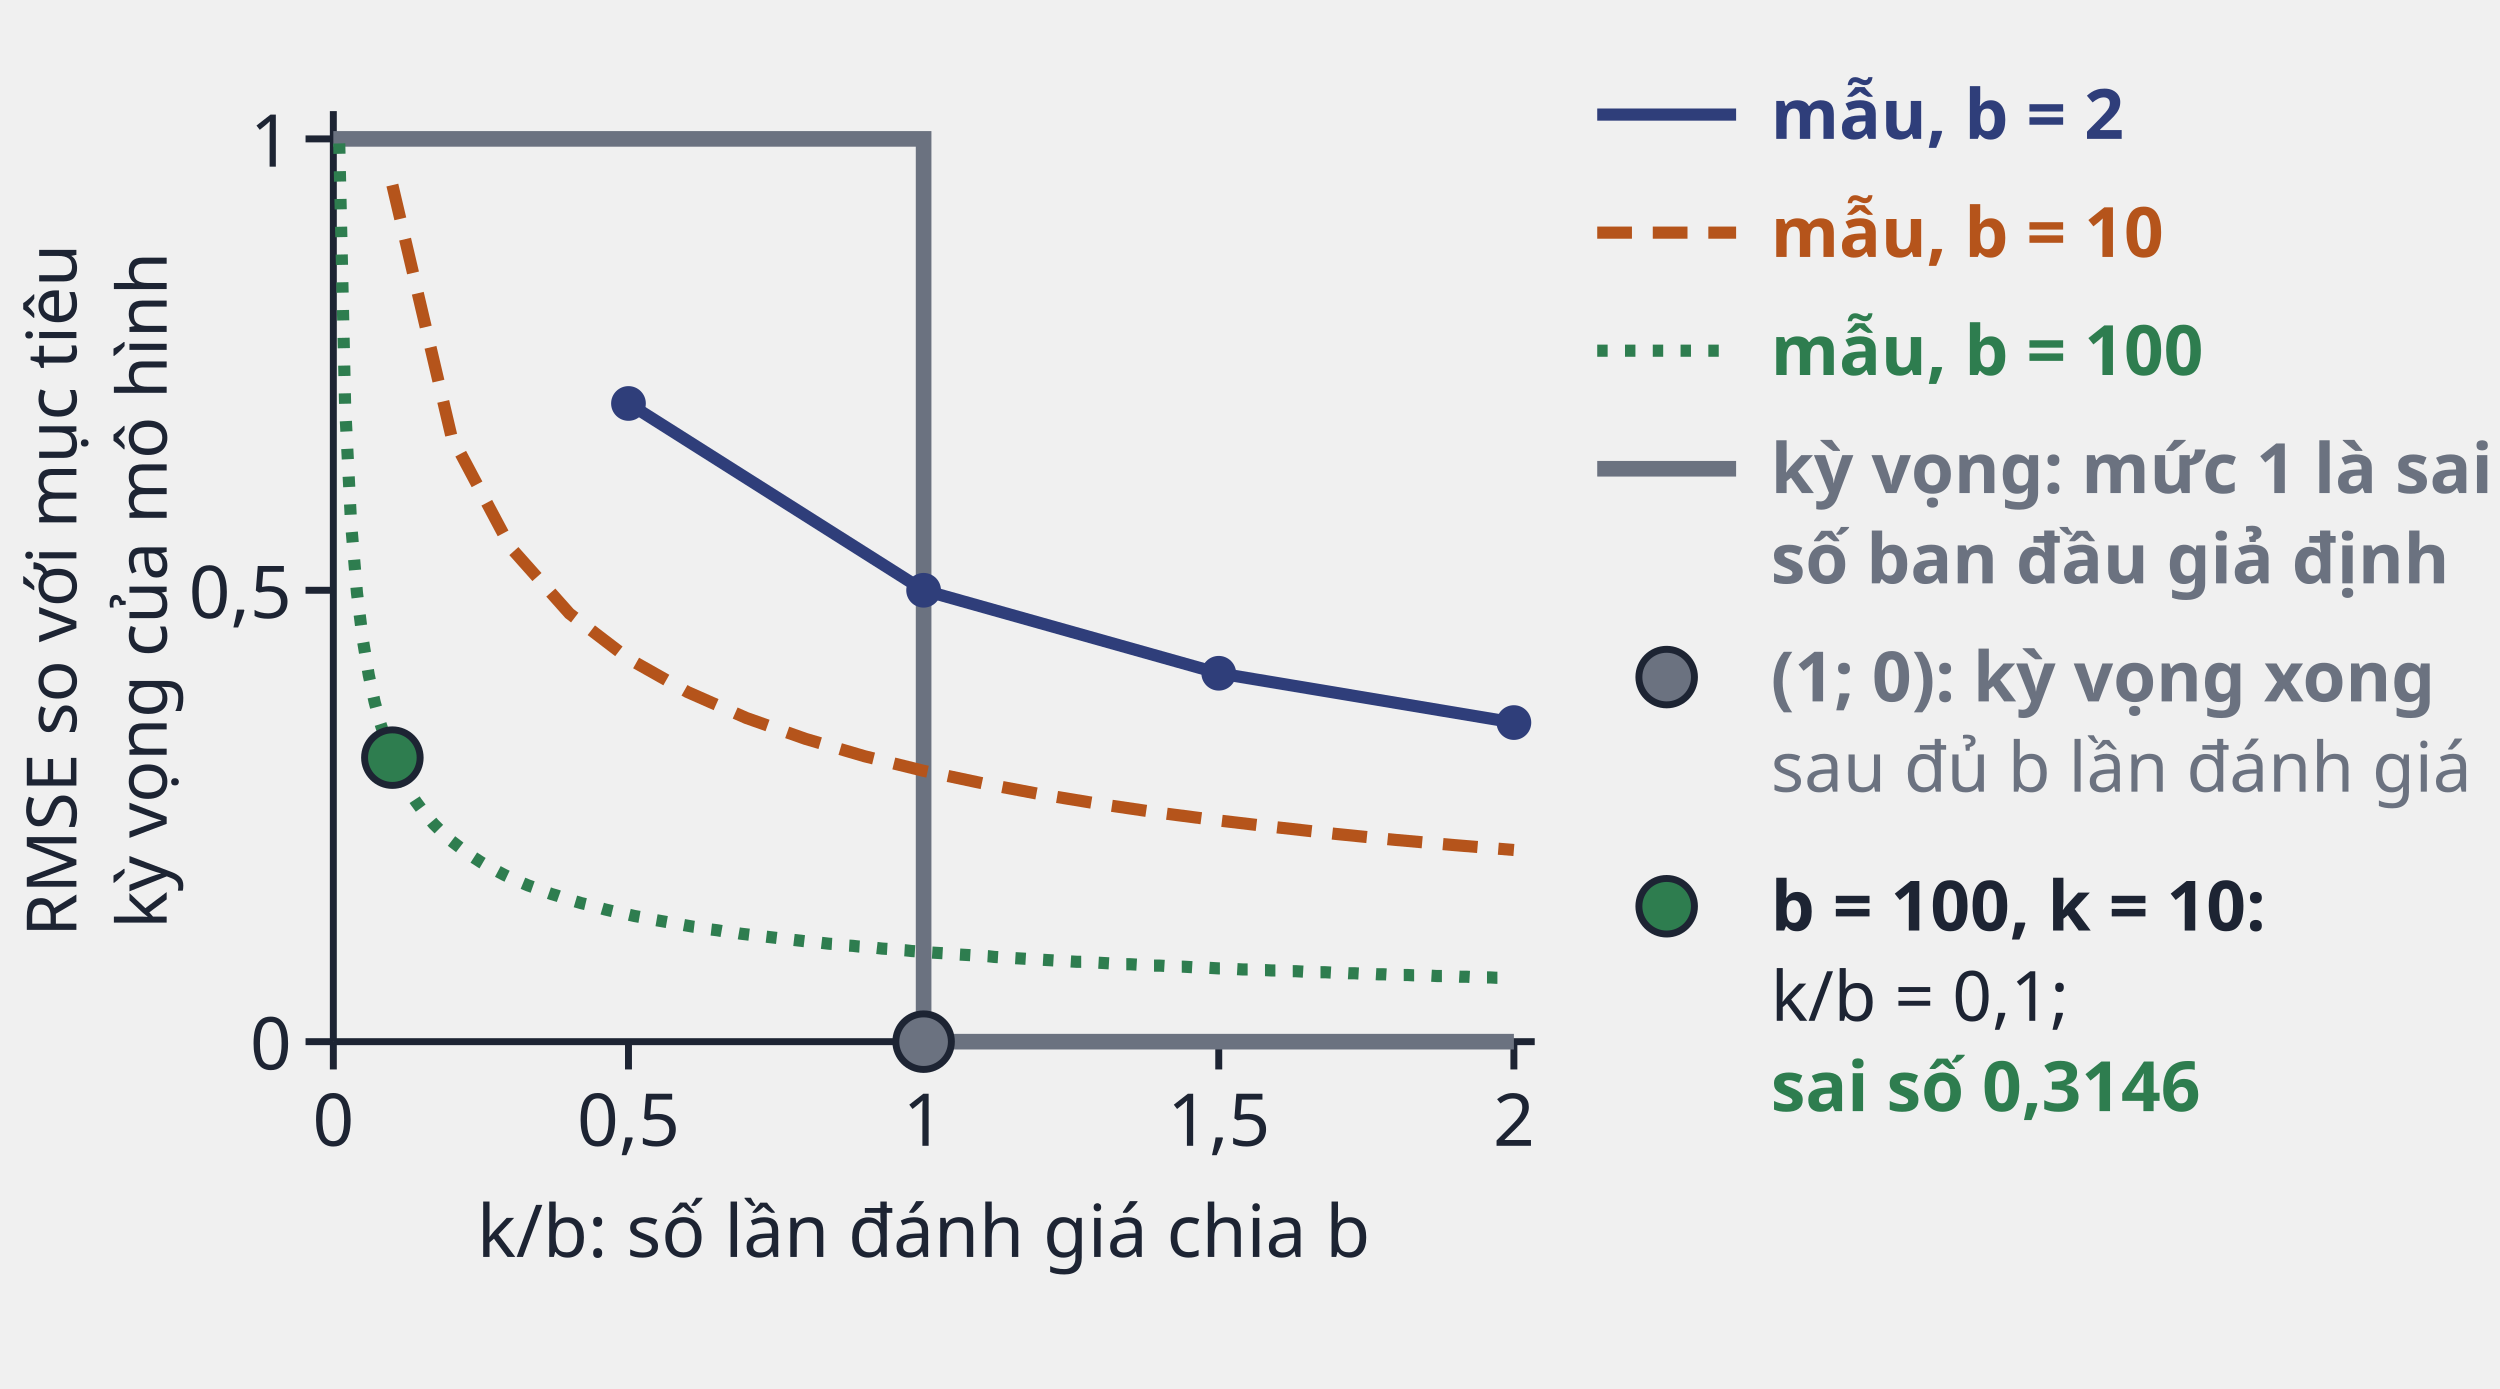
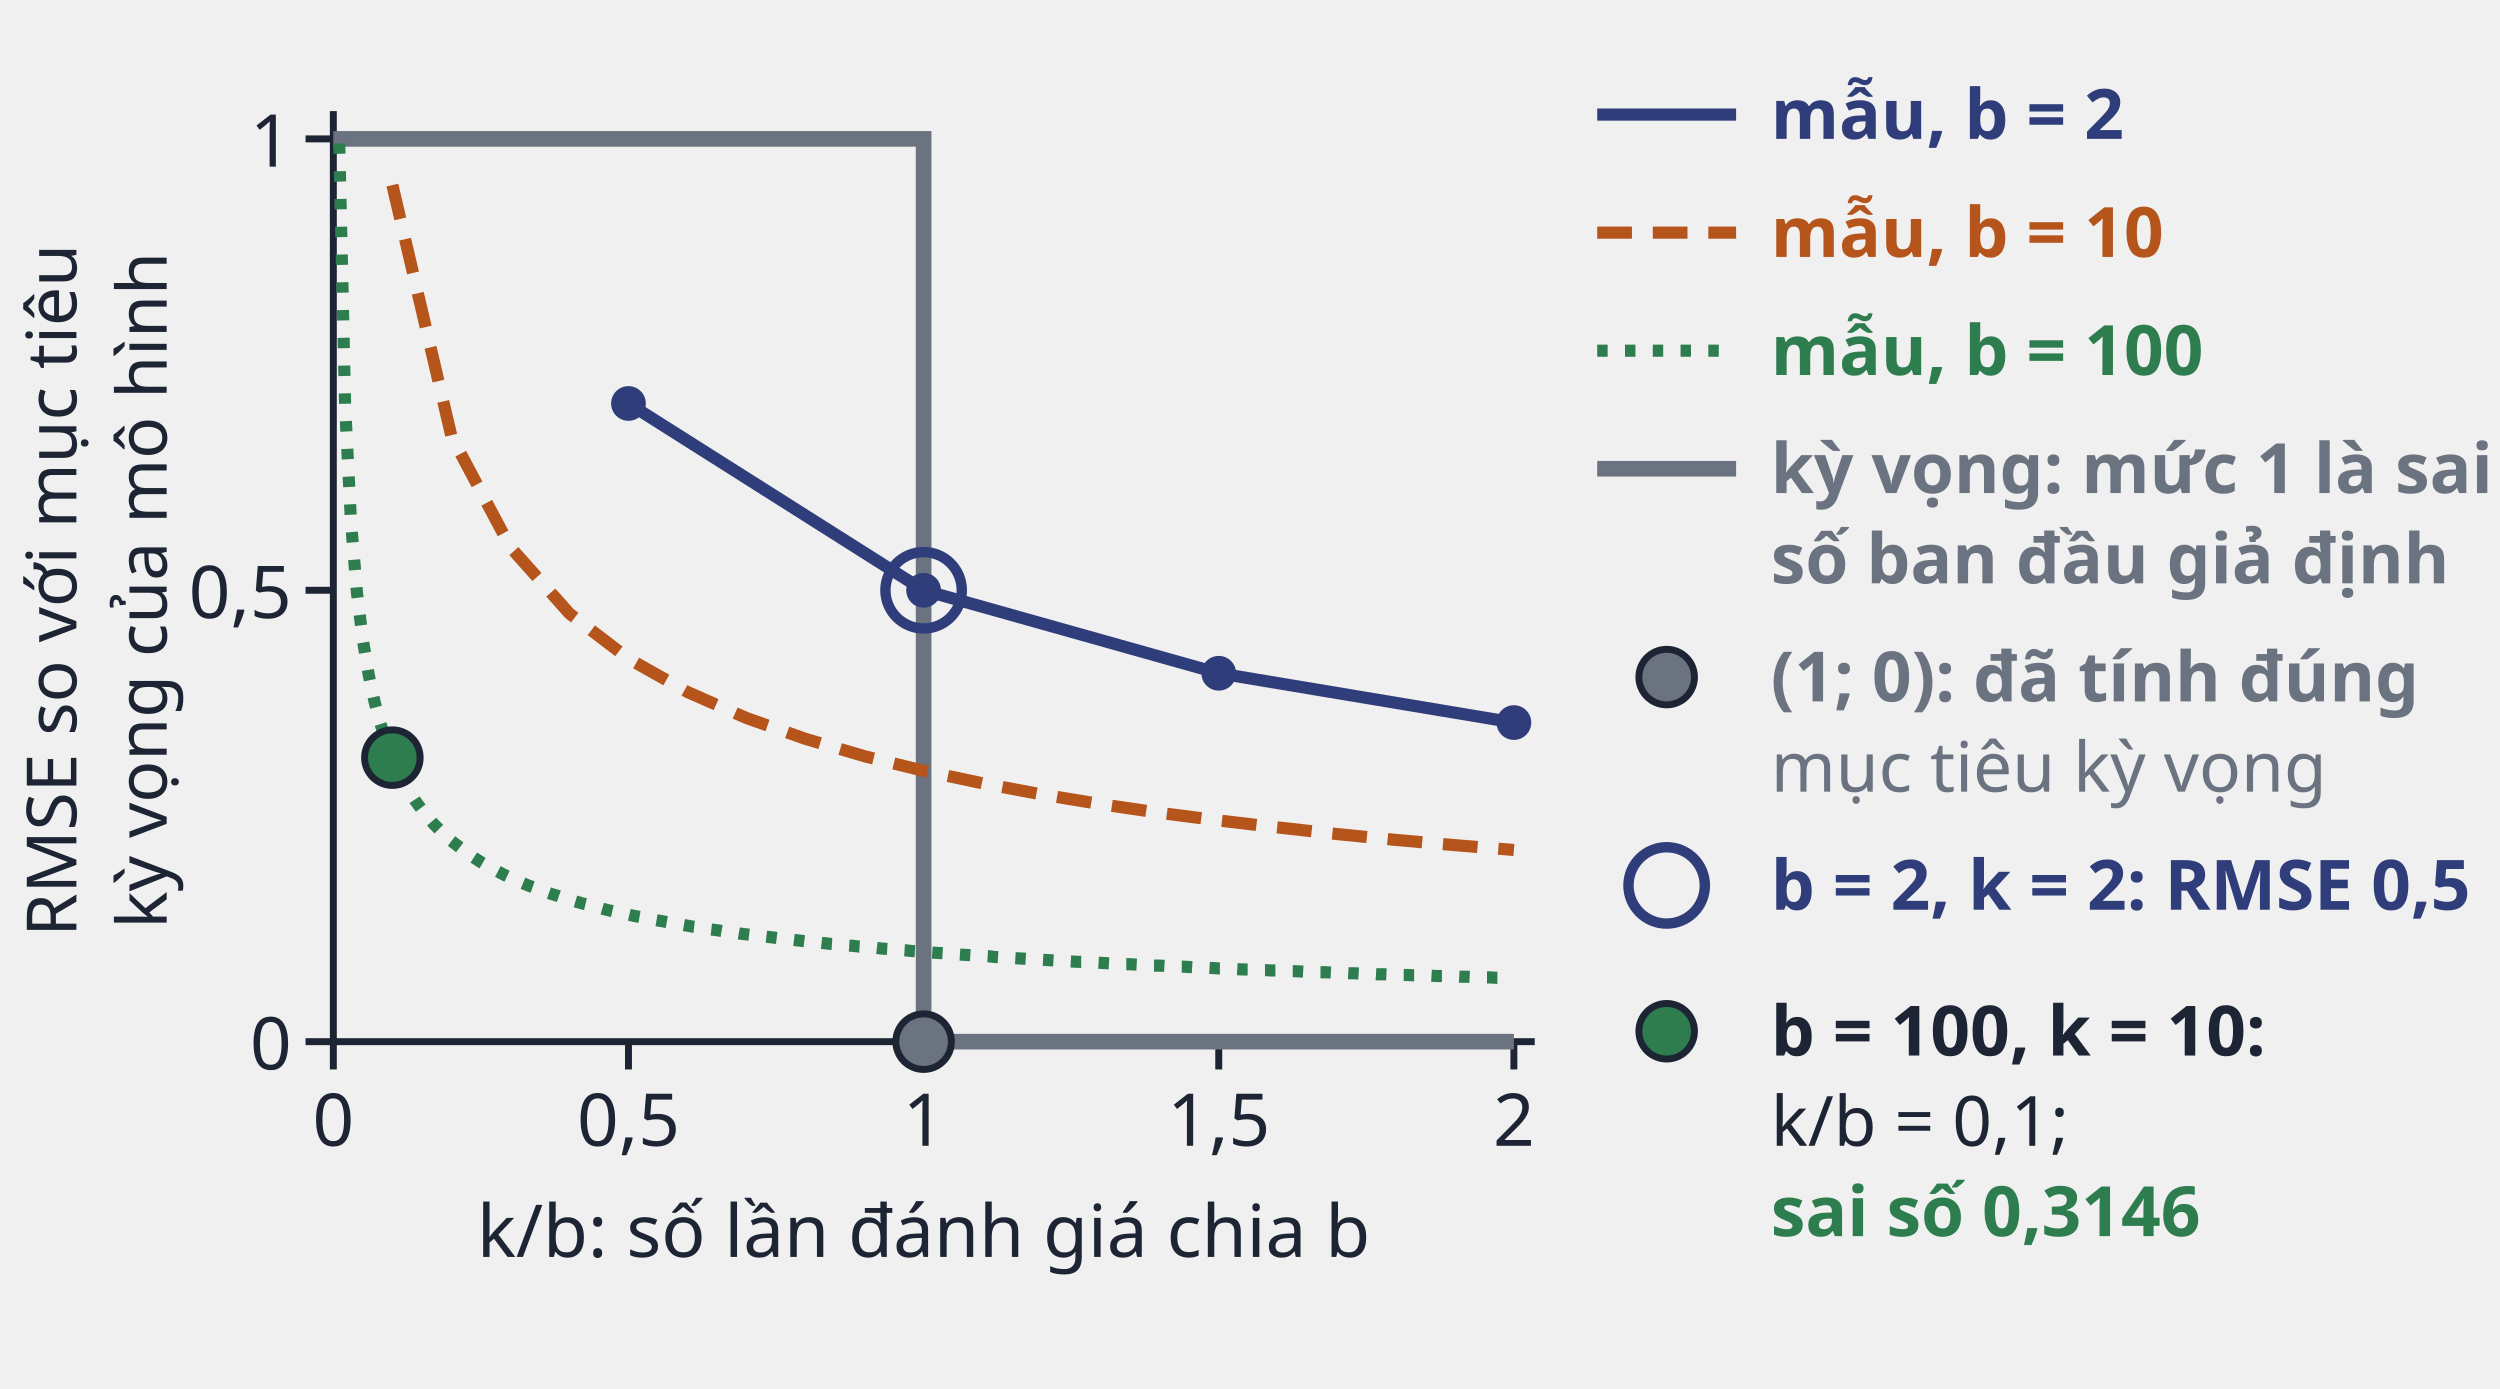
<svg xmlns="http://www.w3.org/2000/svg" viewBox="0 0 720 400" width="720" height="400" role="img" aria-labelledby="t d" font-family="'Source Sans 3','Source Sans Pro','Noto Sans',Arial,sans-serif" fill="#1d2433">
  <defs>
    <marker id="ar" markerUnits="userSpaceOnUse" markerWidth="16" markerHeight="16" refX="14" refY="8" orient="auto">
      <path d="M0,0 L16,8 L0,16 Z" fill="#2F3E7A" />
    </marker>
    <marker id="ao" markerUnits="userSpaceOnUse" markerWidth="16" markerHeight="16" refX="14" refY="8" orient="auto">
      <path d="M0,0 L16,8 L0,16 Z" fill="#B5541B" />
    </marker>
    <marker id="ars" markerUnits="userSpaceOnUse" markerWidth="16" markerHeight="16" refX="14" refY="8" orient="auto-start-reverse">
      <path d="M0,0 L16,8 L0,16 Z" fill="#2F3E7A" />
    </marker>
    <marker id="aos" markerUnits="userSpaceOnUse" markerWidth="16" markerHeight="16" refX="14" refY="8" orient="auto-start-reverse">
      <path d="M0,0 L16,8 L0,16 Z" fill="#B5541B" />
    </marker>
    <marker id="ag" markerUnits="userSpaceOnUse" markerWidth="16" markerHeight="16" refX="14" refY="8" orient="auto">
      <path d="M0,0 L16,8 L0,16 Z" fill="#2E7D4F" />
    </marker>
    <marker id="ags" markerUnits="userSpaceOnUse" markerWidth="16" markerHeight="16" refX="14" refY="8" orient="auto-start-reverse">
      <path d="M0,0 L16,8 L0,16 Z" fill="#2E7D4F" />
    </marker>
    <marker id="ax" markerUnits="userSpaceOnUse" markerWidth="16" markerHeight="16" refX="14" refY="8" orient="auto">
      <path d="M0,0 L16,8 L0,16 Z" fill="#6B7280" />
    </marker>
    <marker id="axs" markerUnits="userSpaceOnUse" markerWidth="16" markerHeight="16" refX="14" refY="8" orient="auto-start-reverse">
      <path d="M0,0 L16,8 L0,16 Z" fill="#6B7280" />
    </marker>
    <marker id="ak" markerUnits="userSpaceOnUse" markerWidth="16" markerHeight="16" refX="14" refY="8" orient="auto">
      <path d="M0,0 L16,8 L0,16 Z" fill="#1d2433" />
    </marker>
    <marker id="aks" markerUnits="userSpaceOnUse" markerWidth="16" markerHeight="16" refX="14" refY="8" orient="auto-start-reverse">
      <path d="M0,0 L16,8 L0,16 Z" fill="#1d2433" />
    </marker>
    <pattern id="van" patternUnits="userSpaceOnUse" width="10" height="10" patternTransform="rotate(45)">
      <rect width="10" height="10" fill="#FFFFFF" />
      <line x1="0" y1="0" x2="0" y2="10" stroke="#2F3E7A" stroke-width="3.5" />
    </pattern>
    <pattern id="vano" patternUnits="userSpaceOnUse" width="10" height="10" patternTransform="rotate(45)">
      <rect width="10" height="10" fill="#FFFFFF" />
      <line x1="0" y1="0" x2="0" y2="10" stroke="#B5541B" stroke-width="3.5" />
    </pattern>
    <pattern id="vanx" patternUnits="userSpaceOnUse" width="10" height="10" patternTransform="rotate(45)">
      <rect width="10" height="10" fill="#FFFFFF" />
      <line x1="0" y1="0" x2="0" y2="10" stroke="#6B7280" stroke-width="3.5" />
    </pattern>
  </defs>
  <line x1="96" y1="300" x2="442" y2="300" stroke="#1d2433" stroke-width="2" />
  <line x1="96" y1="300" x2="96" y2="32" stroke="#1d2433" stroke-width="2" />
  <line x1="96.0" y1="300" x2="96.0" y2="308" stroke="#1d2433" stroke-width="2" />
  <text x="96.0" y="330" font-size="21" text-anchor="middle" font-weight="normal" fill="#1d2433">0</text>
  <line x1="181.0" y1="300" x2="181.0" y2="308" stroke="#1d2433" stroke-width="2" />
  <text x="181.0" y="330" font-size="21" text-anchor="middle" font-weight="normal" fill="#1d2433">0,5</text>
  <line x1="266.0" y1="300" x2="266.0" y2="308" stroke="#1d2433" stroke-width="2" />
  <text x="266.0" y="330" font-size="21" text-anchor="middle" font-weight="normal" fill="#1d2433">1</text>
  <line x1="351.0" y1="300" x2="351.0" y2="308" stroke="#1d2433" stroke-width="2" />
  <text x="351.0" y="330" font-size="21" text-anchor="middle" font-weight="normal" fill="#1d2433">1,5</text>
  <line x1="436.0" y1="300" x2="436.0" y2="308" stroke="#1d2433" stroke-width="2" />
  <text x="436.0" y="330" font-size="21" text-anchor="middle" font-weight="normal" fill="#1d2433">2</text>
  <line x1="88" y1="300" x2="96" y2="300" stroke="#1d2433" stroke-width="2" />
  <text x="84" y="308" font-size="21" text-anchor="end" font-weight="normal" fill="#1d2433">0</text>
  <line x1="88" y1="170.0" x2="96" y2="170.0" stroke="#1d2433" stroke-width="2" />
  <text x="84" y="178.0" font-size="21" text-anchor="end" font-weight="normal" fill="#1d2433">0,5</text>
  <line x1="88" y1="40" x2="96" y2="40" stroke="#1d2433" stroke-width="2" />
  <text x="84" y="48" font-size="21" text-anchor="end" font-weight="normal" fill="#1d2433">1</text>
  <text x="266.0" y="362" font-size="21" text-anchor="middle" font-weight="normal" fill="#1d2433">k/b: số lần đánh giá chia b</text>
  <text x="22" y="170.0" font-size="20" text-anchor="middle" transform="rotate(-90 22 170.0)">RMSE so với mục tiêu</text>
  <text x="48" y="170.0" font-size="20" text-anchor="middle" transform="rotate(-90 48 170.0)">kỳ vọng của mô hình</text>
  <polyline points="96.0,40.0 266.0,40.0 266.0,300.0 436.0,300.0" fill="none" stroke="#6B7280" stroke-width="4.5" />
  <polyline points="181.0,116.2 266.0,170.0 351.0,193.9 436.0,208.1" fill="none" stroke="#2F3E7A" stroke-width="3.5" />
  <circle cx="181.0" cy="116.2" r="5" fill="#2F3E7A" />
  <circle cx="266.0" cy="170.0" r="5" fill="#2F3E7A" />
  <circle cx="351.0" cy="193.9" r="5" fill="#2F3E7A" />
  <circle cx="436.0" cy="208.1" r="5" fill="#2F3E7A" />
  <polyline points="113.0,53.3 130.0,125.6 147.0,157.6 164.0,176.7 181.0,189.7 198.0,199.3 215.0,206.8 232.0,212.8 249.0,217.8 266.0,222.0 283.0,225.6 300.0,228.8 317.0,231.6 334.0,234.1 351.0,236.3 368.0,238.3 385.0,240.2 402.0,241.9 419.0,243.4 436.0,244.8" fill="none" stroke="#B5541B" stroke-width="3.5" stroke-dasharray="10 6" />
  <polyline points="97.7,41.3 99.4,117.1 101.1,150.6 102.8,170.7 104.5,184.3 106.2,194.4 107.9,202.2 109.6,208.5 111.3,213.8 113.0,218.2 114.7,222.0 116.4,225.3 118.1,228.3 119.8,230.9 121.5,233.2 123.2,235.3 124.9,237.3 126.6,239.0 128.3,240.7 130.0,242.2 131.7,243.5 133.4,244.8 135.1,246.1 136.8,247.2 138.5,248.3 140.2,249.3 141.9,250.2 143.6,251.1 145.3,252.0 147.0,252.8 148.7,253.5 150.4,254.3 152.1,255.0 153.8,255.6 155.5,256.3 157.2,256.9 158.9,257.5 160.6,258.0 162.3,258.6 164.0,259.1 165.7,259.6 167.4,260.1 169.1,260.5 170.8,261.0 172.5,261.4 174.2,261.9 175.9,262.3 177.6,262.7 179.3,263.0 181.0,263.4 182.7,263.8 184.4,264.1 186.1,264.5 187.8,264.8 189.5,265.1 191.2,265.4 192.9,265.7 194.6,266.0 196.3,266.3 198.0,266.6 199.7,266.9 201.4,267.1 203.1,267.4 204.8,267.7 206.5,267.9 208.2,268.2 209.9,268.4 211.6,268.6 213.3,268.9 215.0,269.1 216.7,269.3 218.4,269.5 220.1,269.7 221.8,269.9 223.5,270.1 225.2,270.3 226.9,270.5 228.6,270.7 230.3,270.9 232.0,271.1 233.7,271.3 235.4,271.4 237.1,271.6 238.8,271.8 240.5,271.9 242.2,272.1 243.9,272.3 245.6,272.4 247.3,272.6 249.0,272.7 250.7,272.9 252.4,273.0 254.1,273.2 255.8,273.3 257.5,273.5 259.2,273.6 260.9,273.7 262.6,273.9 264.3,274.0 266.0,274.1 267.7,274.3 269.4,274.4 271.1,274.5 272.8,274.6 274.5,274.8 276.2,274.9 277.9,275.0 279.6,275.1 281.3,275.2 283.0,275.3 284.7,275.4 286.4,275.6 288.1,275.7 289.8,275.8 291.5,275.9 293.2,276.0 294.9,276.1 296.6,276.2 298.3,276.3 300.0,276.4 301.7,276.5 303.4,276.6 305.1,276.7 306.8,276.8 308.5,276.9 310.2,277.0 311.9,277.0 313.6,277.1 315.3,277.2 317.0,277.3 318.7,277.4 320.4,277.5 322.1,277.6 323.8,277.7 325.5,277.7 327.2,277.8 328.9,277.9 330.6,278.0 332.3,278.1 334.0,278.1 335.7,278.2 337.4,278.3 339.1,278.4 340.8,278.4 342.5,278.5 344.2,278.6 345.9,278.7 347.6,278.7 349.3,278.8 351.0,278.9 352.7,278.9 354.4,279.0 356.1,279.1 357.8,279.2 359.5,279.2 361.2,279.3 362.9,279.4 364.6,279.4 366.3,279.5 368.0,279.5 369.7,279.6 371.4,279.7 373.1,279.7 374.8,279.8 376.5,279.9 378.2,279.9 379.9,280.0 381.6,280.0 383.3,280.1 385.0,280.2 386.7,280.2 388.4,280.3 390.1,280.3 391.8,280.4 393.5,280.4 395.2,280.5 396.9,280.6 398.6,280.6 400.3,280.7 402.0,280.7 403.7,280.8 405.4,280.8 407.1,280.9 408.8,280.9 410.5,281.0 412.2,281.0 413.9,281.1 415.6,281.1 417.3,281.2 419.0,281.2 420.7,281.3 422.4,281.3 424.1,281.4 425.8,281.4 427.5,281.5 429.2,281.5 430.9,281.6 432.6,281.6 434.3,281.7 436.0,281.7" fill="none" stroke="#2E7D4F" stroke-width="3.5" stroke-dasharray="3 5" />
  <circle cx="113.0" cy="218.2" r="8" fill="#2E7D4F" stroke="#1d2433" stroke-width="2" />
  <line x1="460" y1="33" x2="500" y2="33" stroke="#2F3E7A" stroke-width="3.5" />
  <text x="510" y="40" font-size="20" text-anchor="start" font-weight="bold" fill="#2F3E7A">mẫu, b = 2</text>
  <line x1="460" y1="67" x2="500" y2="67" stroke="#B5541B" stroke-width="3.5" stroke-dasharray="10 6" />
  <text x="510" y="74" font-size="20" text-anchor="start" font-weight="bold" fill="#B5541B">mẫu, b = 10</text>
  <line x1="460" y1="101" x2="500" y2="101" stroke="#2E7D4F" stroke-width="3.5" stroke-dasharray="3 5" />
  <text x="510" y="108" font-size="20" text-anchor="start" font-weight="bold" fill="#2E7D4F">mẫu, b = 100</text>
  <line x1="460" y1="135" x2="500" y2="135" stroke="#6B7280" stroke-width="4.5" />
  <text x="510" y="142" font-size="20" text-anchor="start" font-weight="bold" fill="#6B7280">kỳ vọng: mức 1 là sai</text>
  <text x="510" y="168" font-size="20" text-anchor="start" font-weight="bold" fill="#6B7280">số ban đầu giả định</text>
  <circle cx="266.0" cy="300.0" r="8" fill="#6B7280" stroke="#1d2433" stroke-width="2" />
  <circle cx="480.0" cy="195.0" r="8" fill="#6B7280" stroke="#1d2433" stroke-width="2" />
-   <text x="510" y="202" font-size="20" text-anchor="start" font-weight="bold" fill="#6B7280">(1; 0): kỳ vọng xong</text>
-   <text x="510" y="228" font-size="20" text-anchor="start" font-weight="normal" fill="#6B7280">sau đủ b lần đánh giá</text>
-   <circle cx="480.0" cy="261.0" r="8" fill="#2E7D4F" stroke="#1d2433" stroke-width="2" />
-   <text x="510" y="268" font-size="20" text-anchor="start" font-weight="bold" fill="#1d2433">b = 100, k = 10:</text>
-   <text x="510" y="294" font-size="20" text-anchor="start" font-weight="normal" fill="#1d2433">k/b = 0,1;</text>
-   <text x="510" y="320" font-size="20" text-anchor="start" font-weight="bold" fill="#2E7D4F">sai số 0,3146</text>
+   <text x="510" y="202" font-size="20" text-anchor="start" font-weight="bold" fill="#6B7280">(1; 0): đã tính đúng</text>
+   <text x="510" y="228" font-size="20" text-anchor="start" font-weight="normal" fill="#6B7280">mục tiêu kỳ vọng</text>
+   <circle cx="266.0" cy="170.0" r="11" fill="none" stroke="#2F3E7A" stroke-width="3" />
+   <circle cx="480" cy="255" r="11" fill="none" stroke="#2F3E7A" stroke-width="3" />
+   <text x="510" y="262" font-size="20" text-anchor="start" font-weight="bold" fill="#2F3E7A">b = 2, k = 2: RMSE 0,5</text>
+   <circle cx="480.0" cy="297.0" r="8" fill="#2E7D4F" stroke="#1d2433" stroke-width="2" />
+   <text x="510" y="304" font-size="20" text-anchor="start" font-weight="bold" fill="#1d2433">b = 100, k = 10:</text>
+   <text x="510" y="330" font-size="20" text-anchor="start" font-weight="normal" fill="#1d2433">k/b = 0,1;</text>
+   <text x="510" y="356" font-size="20" text-anchor="start" font-weight="bold" fill="#2E7D4F">sai số 0,3146</text>
</svg>
